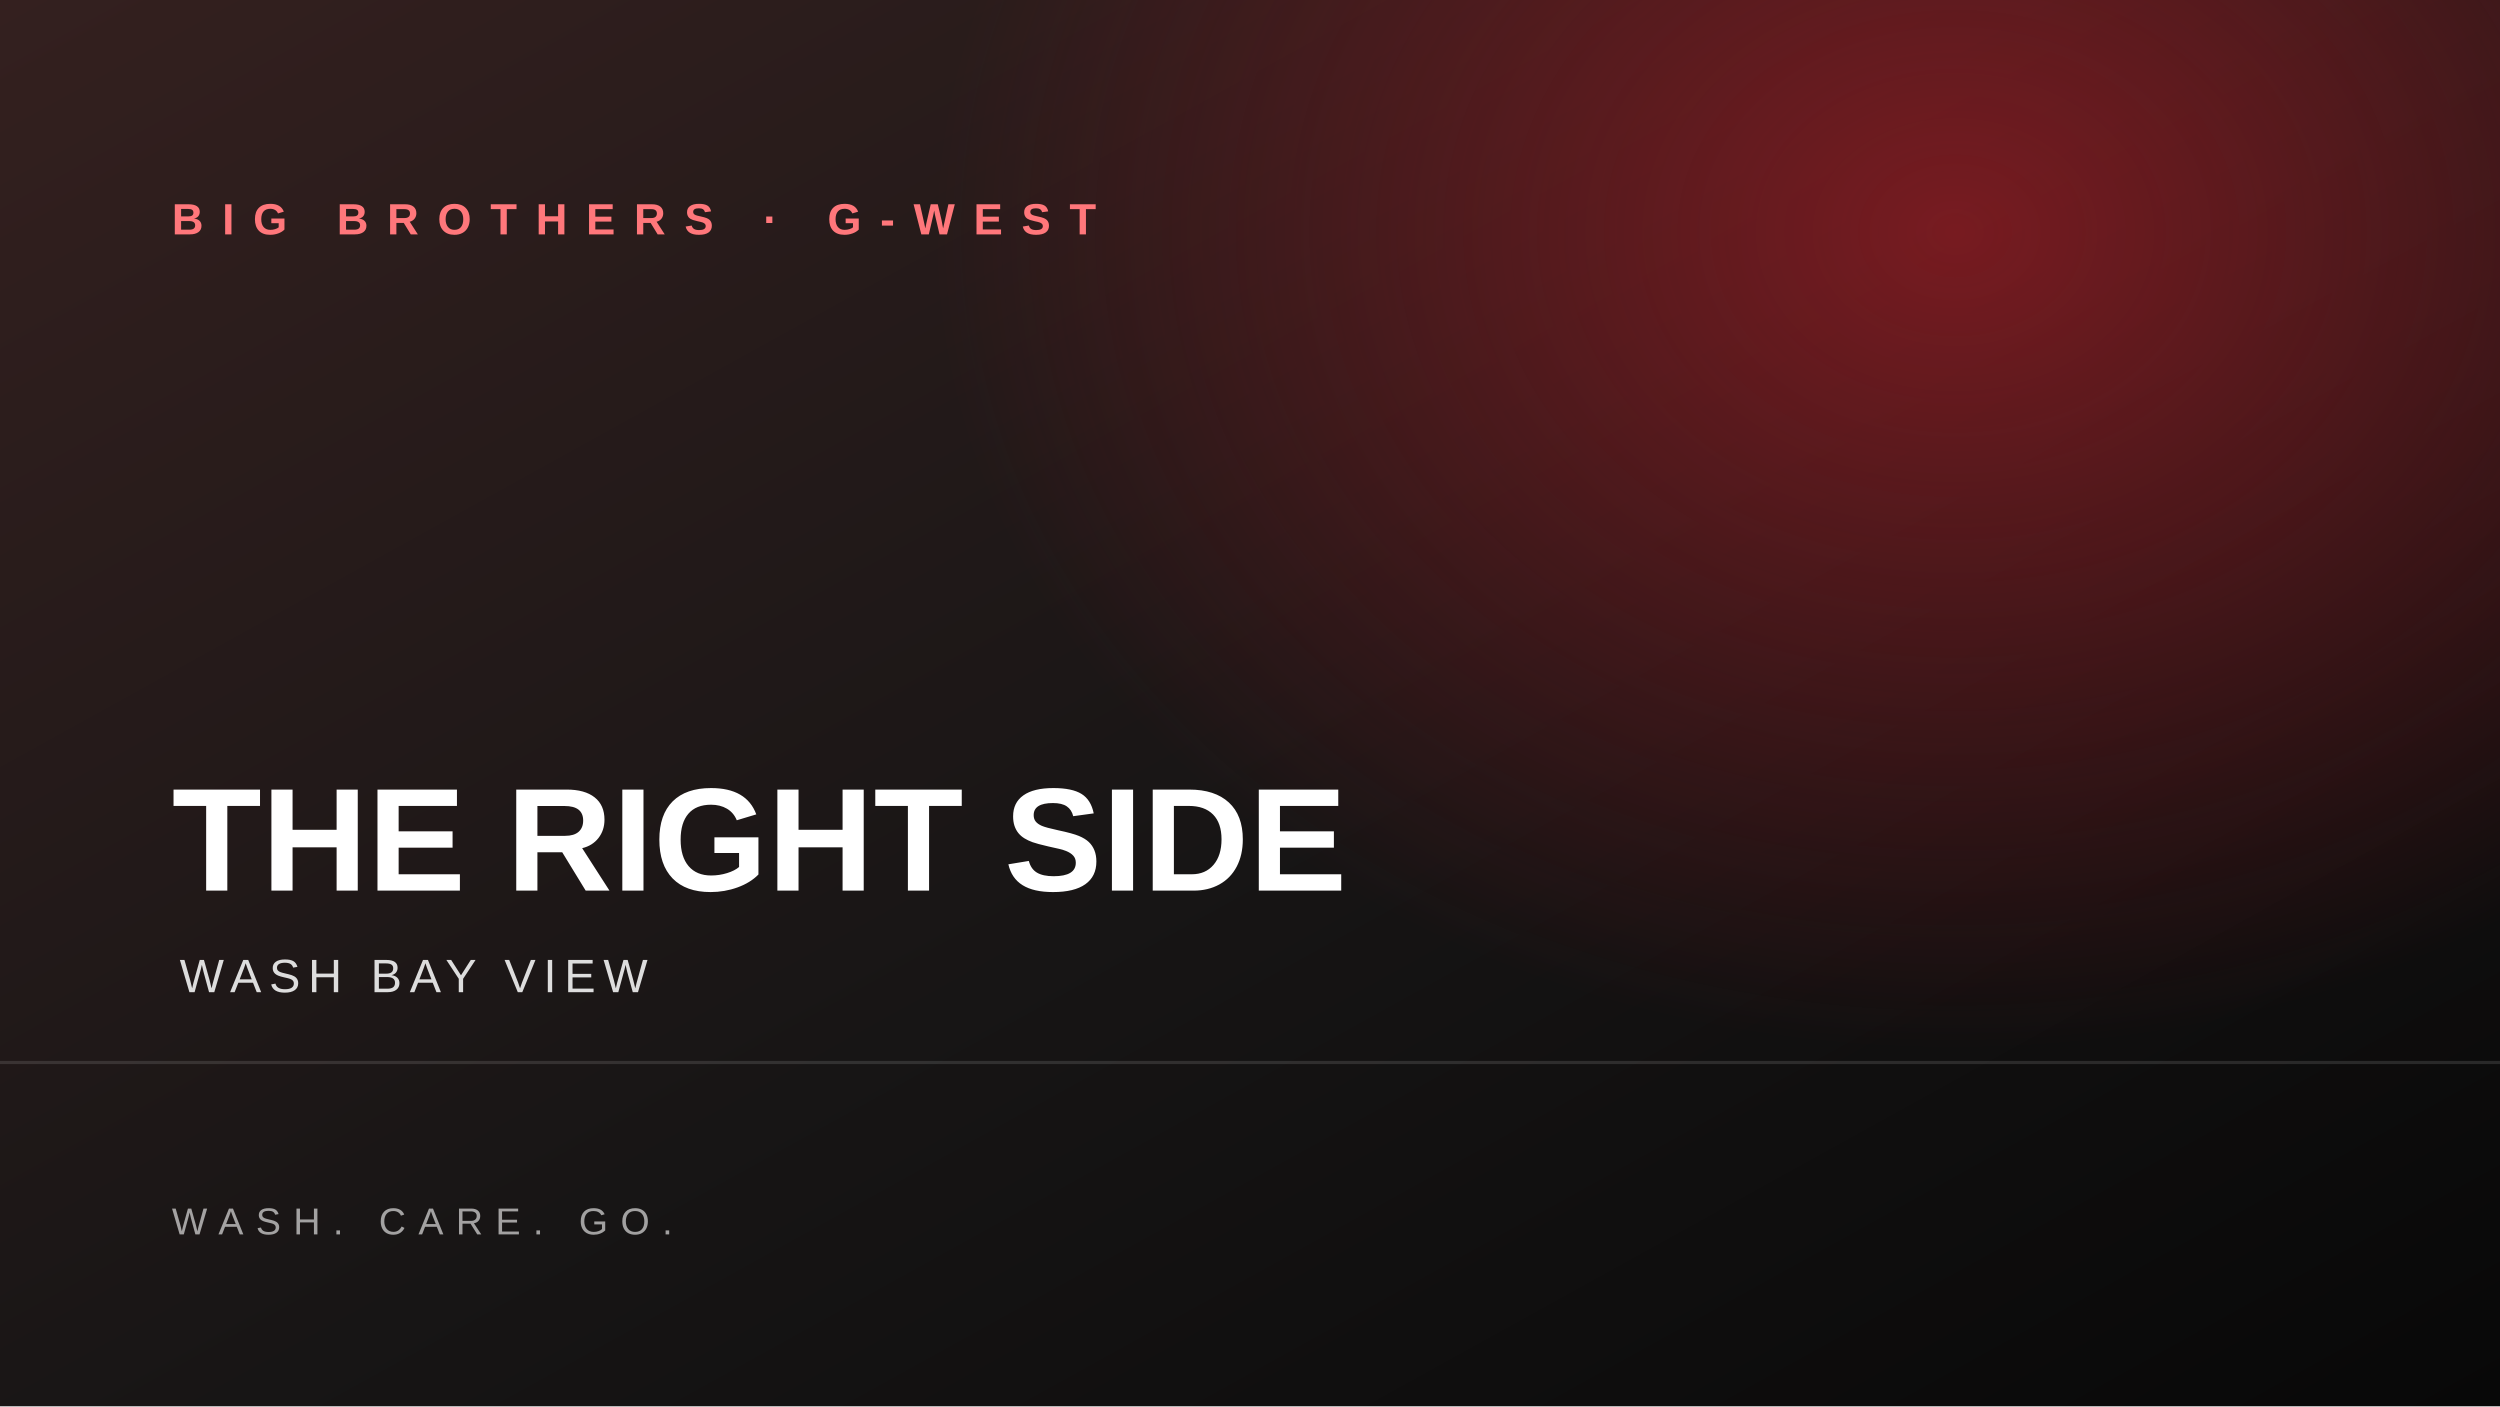
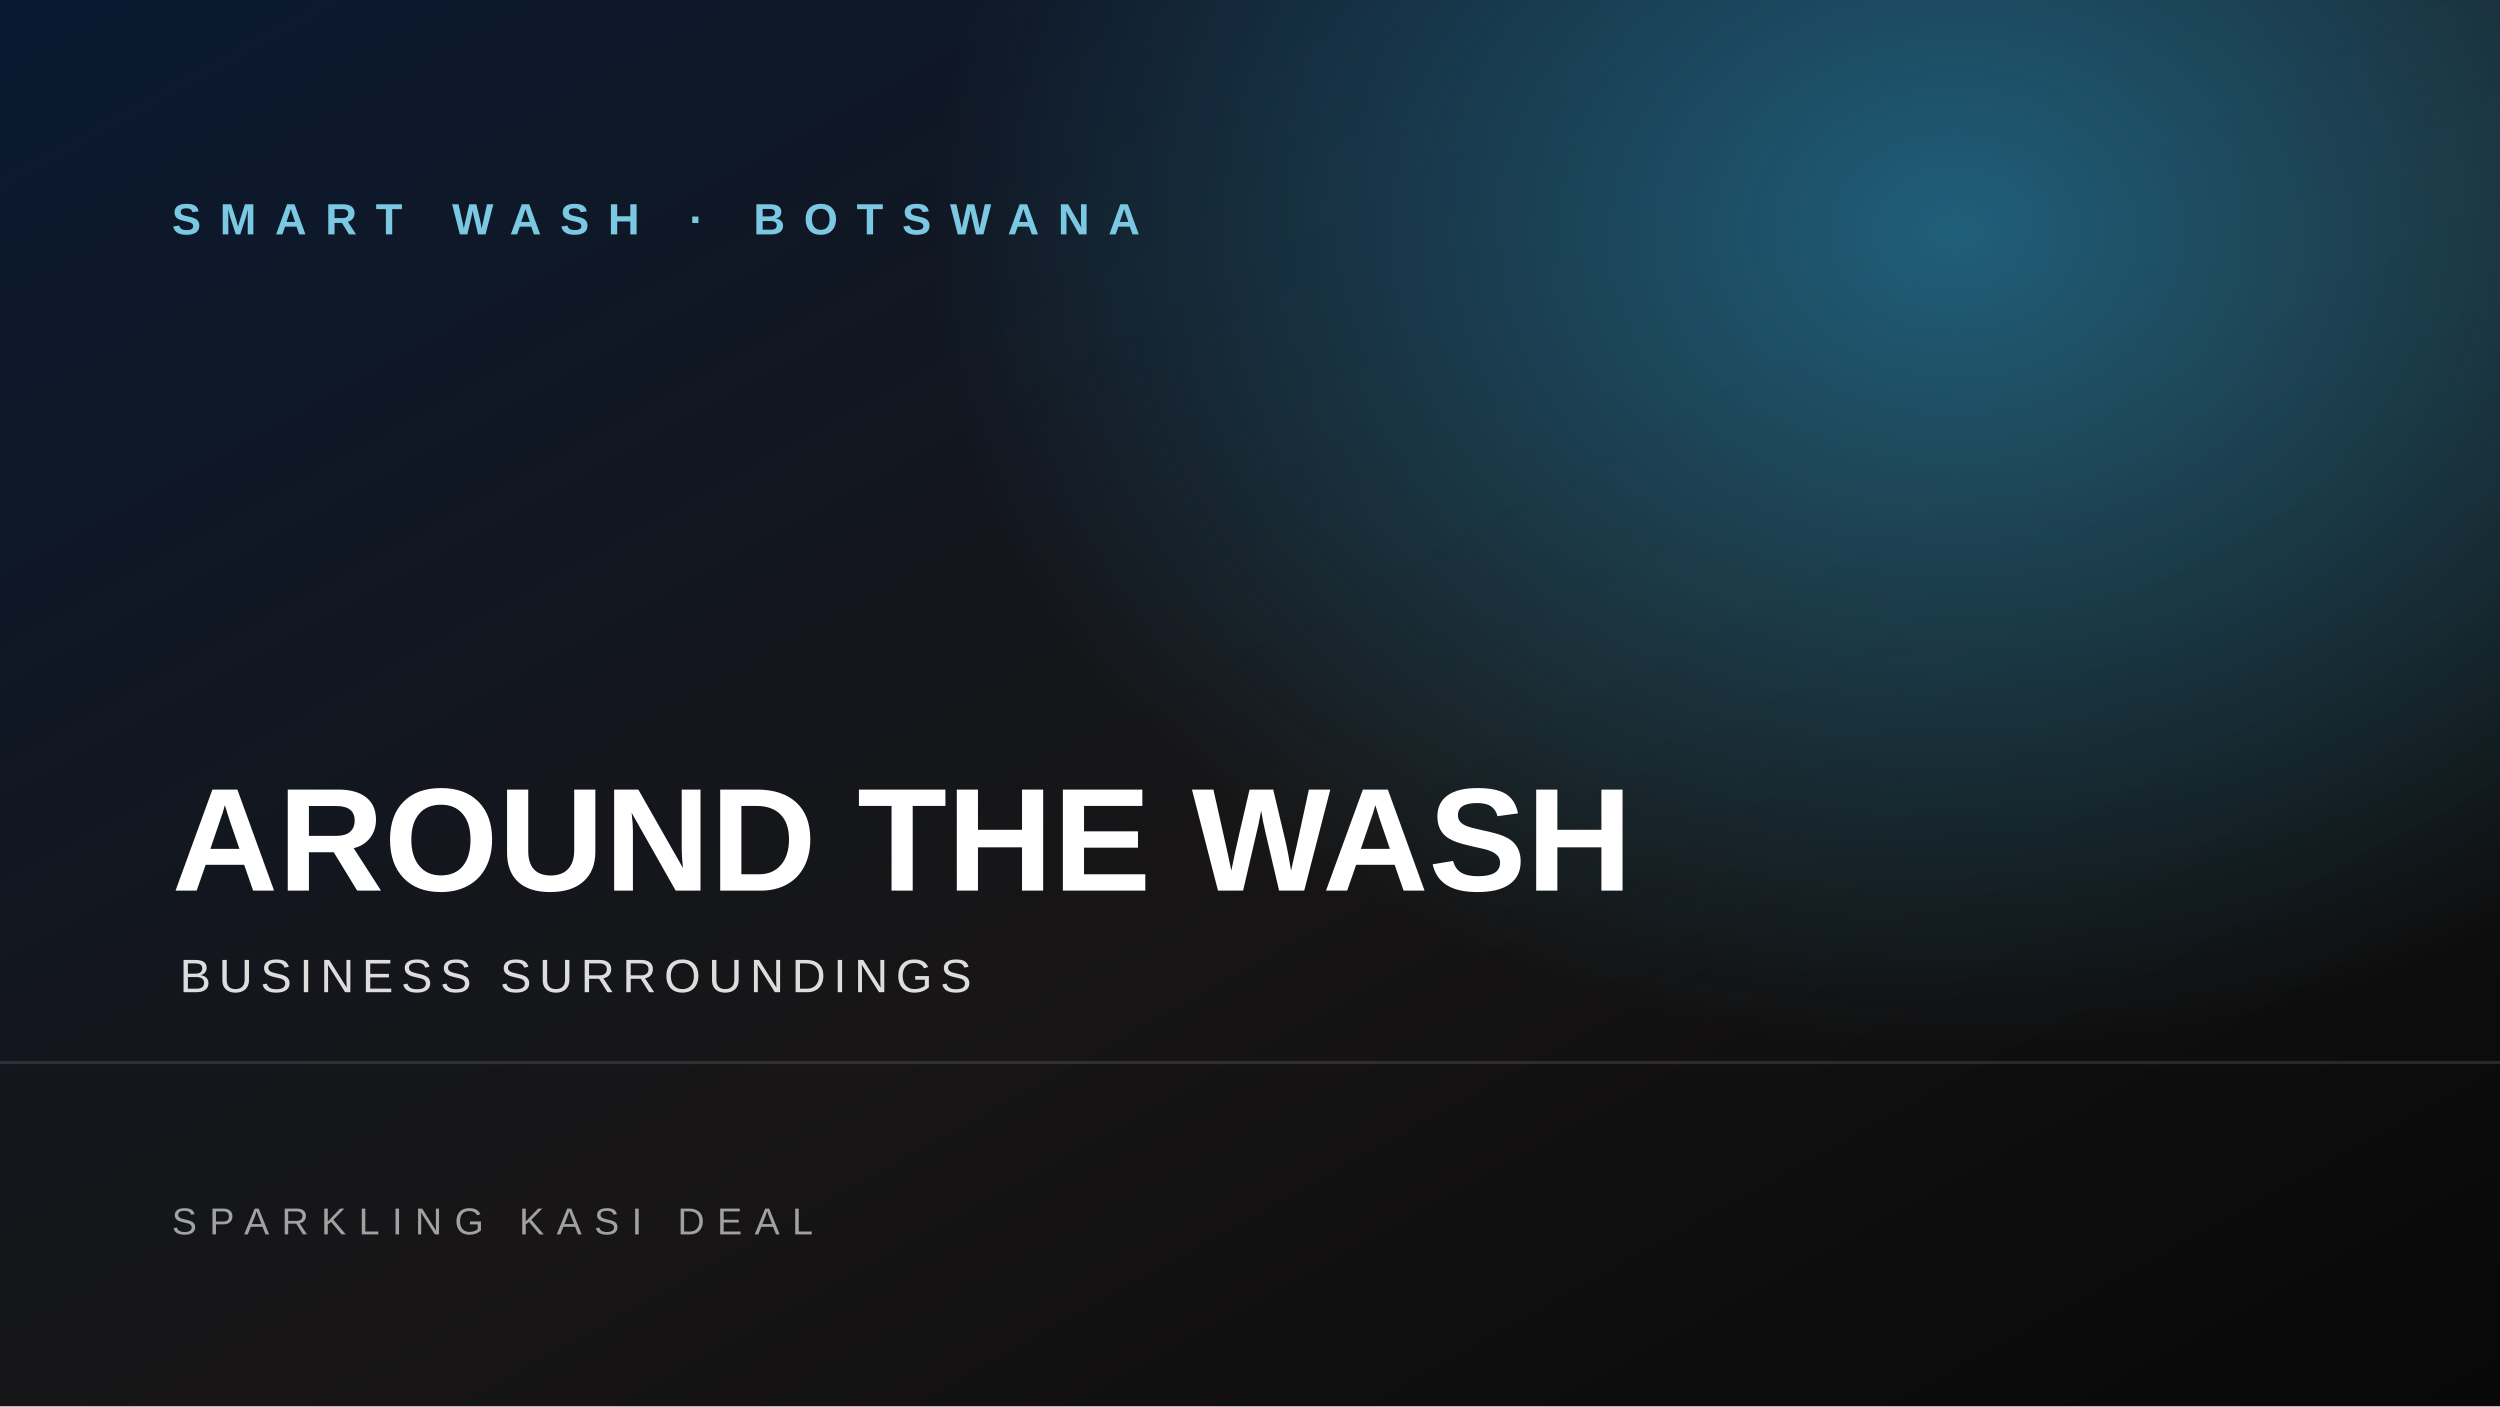
<svg xmlns="http://www.w3.org/2000/svg" viewBox="0 0 1600 900">
  <defs>
    <linearGradient id="g" x1="0" y1="0" x2="1" y2="1">
-       <stop stop-color="#34201f" />
+       <stop stop-color="#0a1931" />
      <stop offset=".55" stop-color="#171515" />
      <stop offset="1" stop-color="#080808" />
    </linearGradient>
    <radialGradient id="r">
-       <stop stop-color="#b51e27" stop-opacity=".6" />
-       <stop offset="1" stop-color="#b51e27" stop-opacity="0" />
+       <stop stop-color="#278fba" stop-opacity=".6" />
+       <stop offset="1" stop-color="#278fba" stop-opacity="0" />
    </radialGradient>
  </defs>
  <rect width="1600" height="900" fill="url(#g)" />
  <ellipse cx="1250" cy="150" rx="650" ry="520" fill="url(#r)" />
  <path d="M0 680h1600" stroke="#ffffff" stroke-opacity=".12" stroke-width="2" />
-   <text x="110" y="150" fill="#ff777b" font-family="Arial,sans-serif" font-size="28" font-weight="700" letter-spacing="12">BIG BROTHERS · G-WEST</text>
-   <text x="110" y="570" fill="#fff" font-family="Arial,sans-serif" font-size="94" font-weight="700">THE RIGHT SIDE</text>
-   <text x="115" y="635" fill="#ddd" font-family="Arial,sans-serif" font-size="30" letter-spacing="5">WASH BAY VIEW</text>
-   <text x="110" y="790" fill="#fff" fill-opacity=".6" font-family="Arial,sans-serif" font-size="24" letter-spacing="8">WASH. CARE. GO.</text>
+   <text x="110" y="150" fill="#7bc8e3" font-family="Arial,sans-serif" font-size="28" font-weight="700" letter-spacing="12">SMART WASH · BOTSWANA</text>
+   <text x="110" y="570" fill="#fff" font-family="Arial,sans-serif" font-size="94" font-weight="700">AROUND THE WASH</text>
+   <text x="115" y="635" fill="#ddd" font-family="Arial,sans-serif" font-size="30" letter-spacing="5">BUSINESS SURROUNDINGS</text>
+   <text x="110" y="790" fill="#fff" fill-opacity=".6" font-family="Arial,sans-serif" font-size="24" letter-spacing="8">SPARKLING KASI DEAL</text>
</svg>
